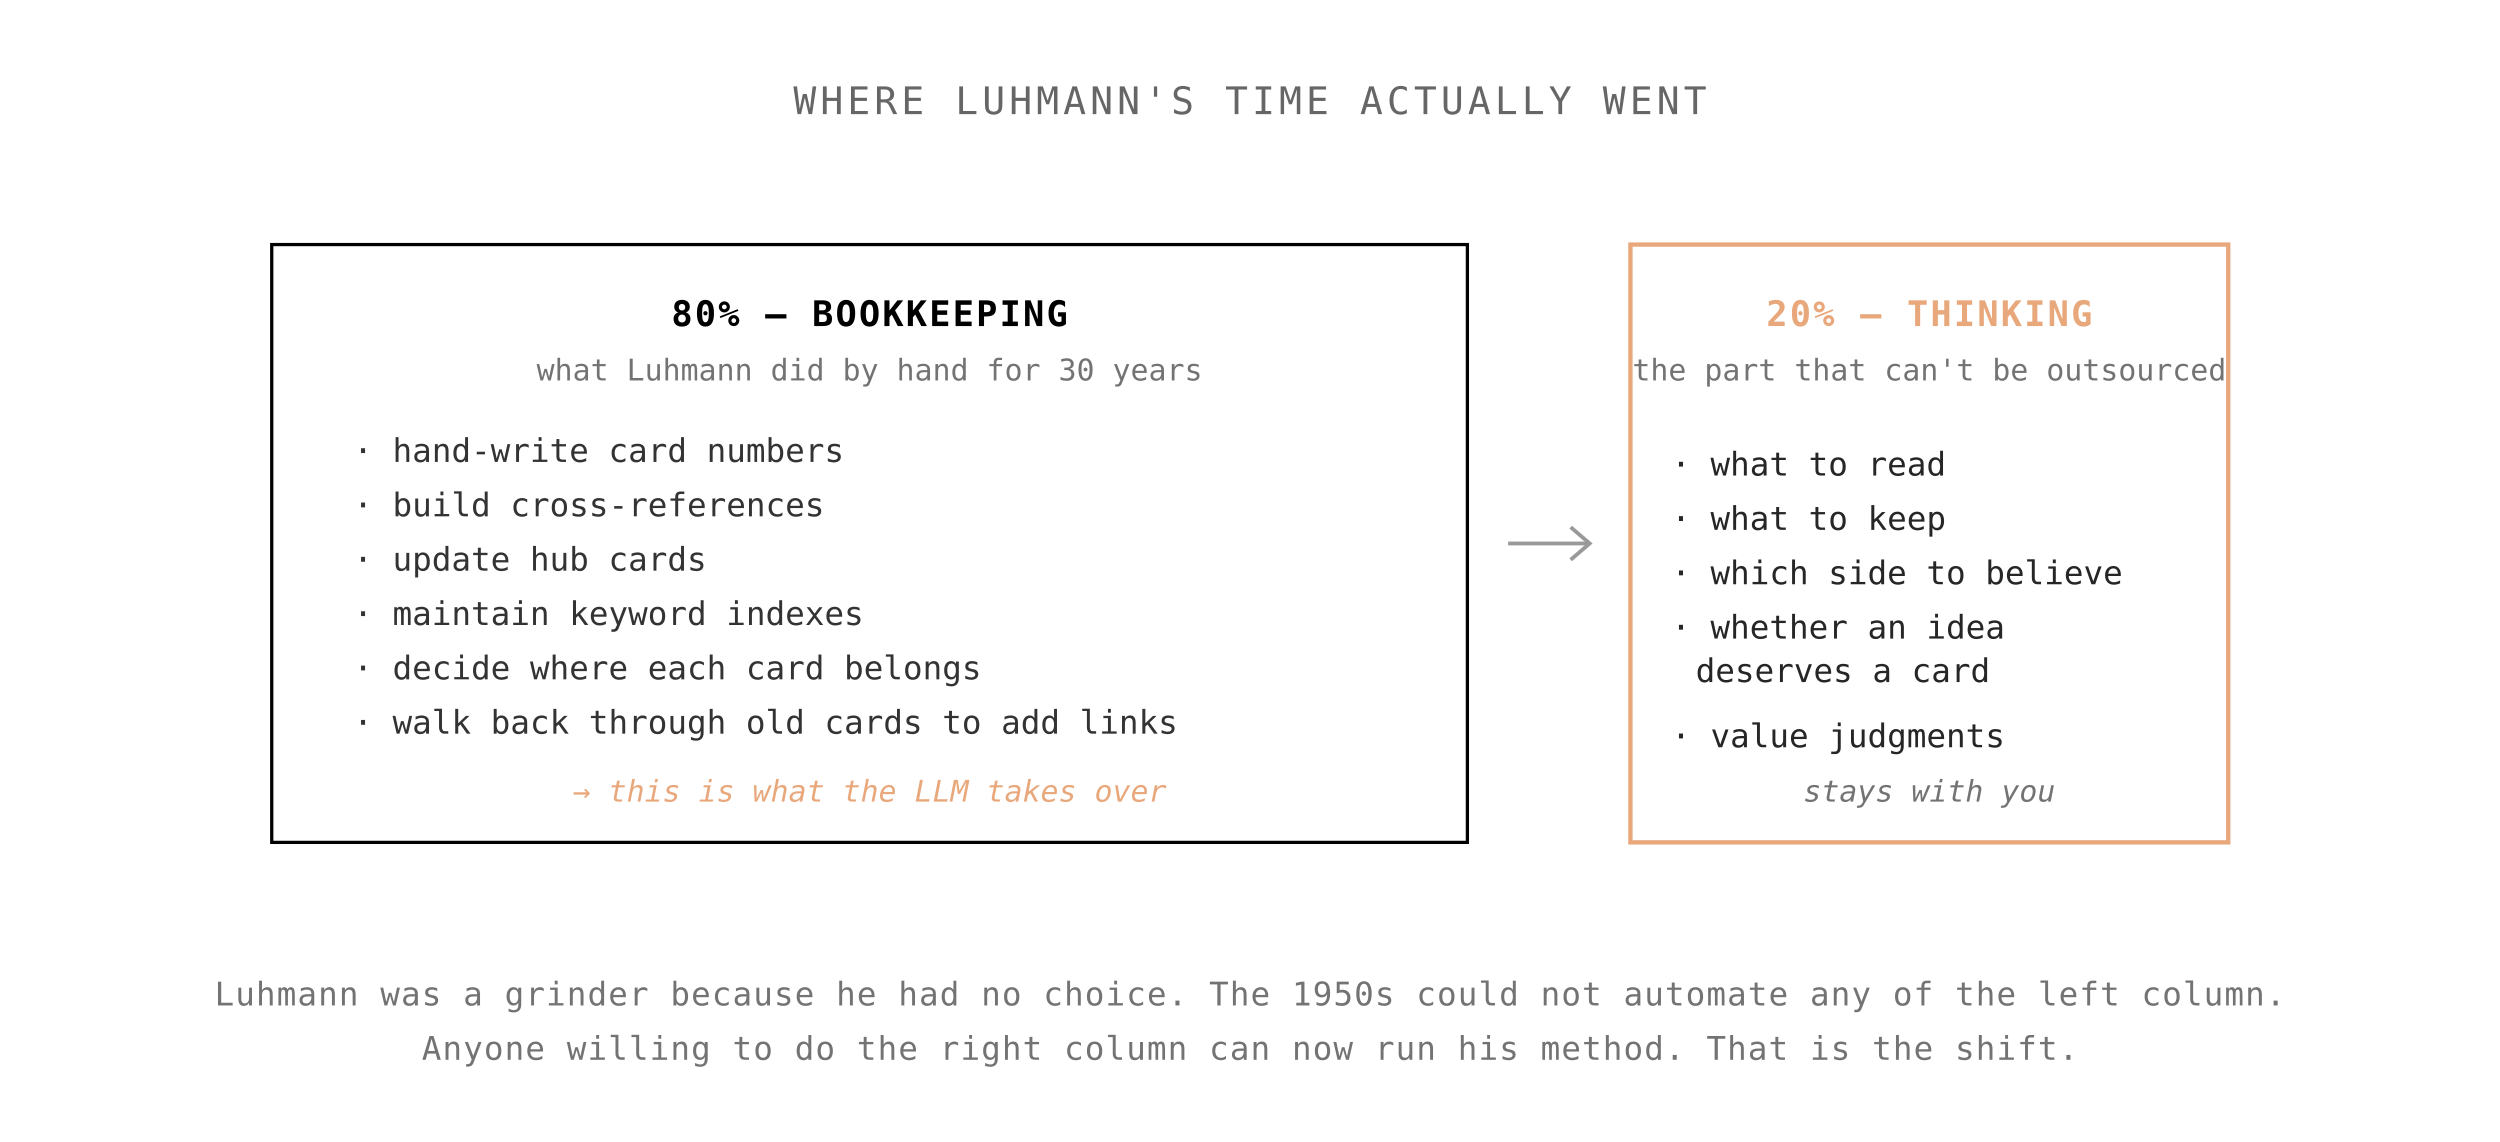
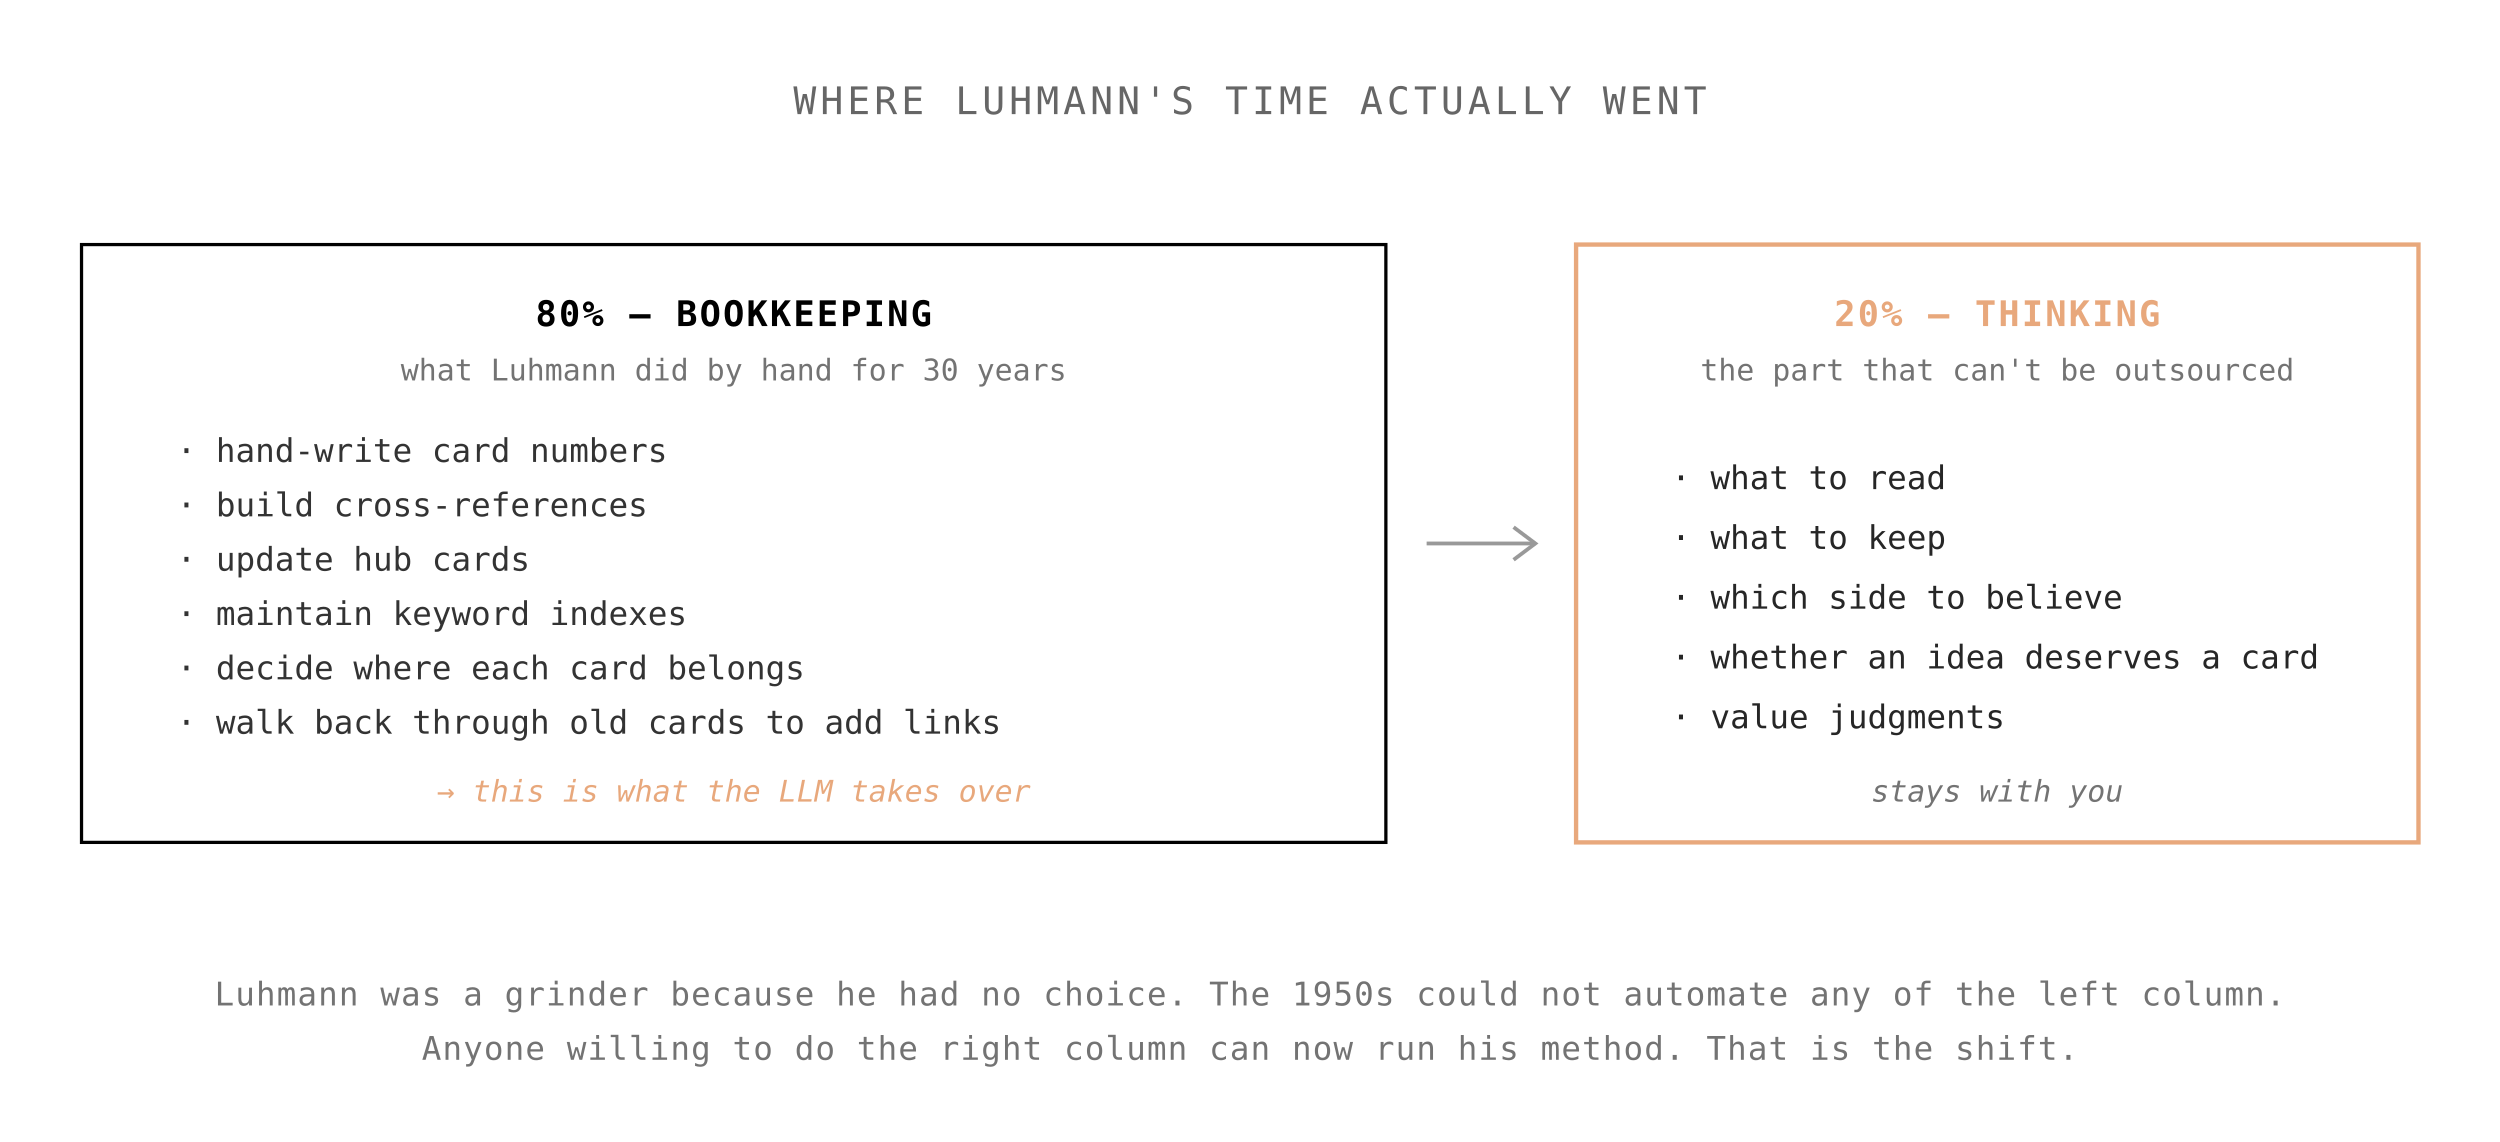
<svg xmlns="http://www.w3.org/2000/svg" viewBox="0 0 920 420" role="img" aria-label="Luhmann's time split: 80% bookkeeping the LLM can take over, 20% thinking that stays with the human">
  <text x="460" y="42" font-family="monospace" font-size="14" fill="currentColor" text-anchor="middle" opacity="0.6" letter-spacing="1.5">WHERE LUHMANN'S TIME ACTUALLY WENT</text>
-   <rect x="100" y="90" width="440" height="220" fill="none" stroke="currentColor" stroke-width="1.2" />
-   <text x="320" y="120" font-family="monospace" font-size="13" fill="currentColor" text-anchor="middle" font-weight="bold" letter-spacing="0.8">80% — BOOKKEEPING</text>
-   <text x="320" y="140" font-family="monospace" font-size="11" fill="currentColor" text-anchor="middle" opacity="0.55">what Luhmann did by hand for 30 years</text>
+   <rect x="30" y="90" width="480" height="220" fill="none" stroke="currentColor" stroke-width="1.2" />
+   <text x="270" y="120" font-family="monospace" font-size="13" fill="currentColor" text-anchor="middle" font-weight="bold" letter-spacing="0.8">80% — BOOKKEEPING</text>
+   <text x="270" y="140" font-family="monospace" font-size="11" fill="currentColor" text-anchor="middle" opacity="0.55">what Luhmann did by hand for 30 years</text>
  <g font-family="monospace" font-size="12" fill="currentColor" opacity="0.8">
-     <text x="130" y="170">· hand-write card numbers</text>
-     <text x="130" y="190">· build cross-references</text>
-     <text x="130" y="210">· update hub cards</text>
-     <text x="130" y="230">· maintain keyword indexes</text>
-     <text x="130" y="250">· decide where each card belongs</text>
-     <text x="130" y="270">· walk back through old cards to add links</text>
+     <text x="65" y="170">· hand-write card numbers</text>
+     <text x="65" y="190">· build cross-references</text>
+     <text x="65" y="210">· update hub cards</text>
+     <text x="65" y="230">· maintain keyword indexes</text>
+     <text x="65" y="250">· decide where each card belongs</text>
+     <text x="65" y="270">· walk back through old cards to add links</text>
  </g>
-   <text x="320" y="295" font-family="monospace" font-size="11" fill="#e8a87c" text-anchor="middle" font-style="italic">→ this is what the LLM takes over</text>
+   <text x="270" y="295" font-family="monospace" font-size="11" fill="#e8a87c" text-anchor="middle" font-style="italic">→ this is what the LLM takes over</text>
  <g stroke="currentColor" stroke-width="1.4" fill="none" opacity="0.4">
-     <line x1="555" y1="200" x2="585" y2="200" />
-     <polyline points="578,194 585,200 578,206" />
+     <line x1="525" y1="200" x2="565" y2="200" />
+     <polyline points="557,194 565,200 557,206" />
  </g>
-   <rect x="600" y="90" width="220" height="220" fill="none" stroke="#e8a87c" stroke-width="1.6" />
-   <text x="710" y="120" font-family="monospace" font-size="13" fill="#e8a87c" text-anchor="middle" font-weight="bold" letter-spacing="0.8">20% — THINKING</text>
-   <text x="710" y="140" font-family="monospace" font-size="11" fill="currentColor" text-anchor="middle" opacity="0.55">the part that can't be outsourced</text>
+   <rect x="580" y="90" width="310" height="220" fill="none" stroke="#e8a87c" stroke-width="1.6" />
+   <text x="735" y="120" font-family="monospace" font-size="13" fill="#e8a87c" text-anchor="middle" font-weight="bold" letter-spacing="0.8">20% — THINKING</text>
+   <text x="735" y="140" font-family="monospace" font-size="11" fill="currentColor" text-anchor="middle" opacity="0.55">the part that can't be outsourced</text>
  <g font-family="monospace" font-size="12" fill="currentColor" opacity="0.85">
-     <text x="615" y="175">· what to read</text>
-     <text x="615" y="195">· what to keep</text>
-     <text x="615" y="215">· which side to believe</text>
-     <text x="615" y="235">· whether an idea</text>
-     <text x="624" y="251">deserves a card</text>
-     <text x="615" y="275">· value judgments</text>
+     <text x="615" y="180">· what to read</text>
+     <text x="615" y="202">· what to keep</text>
+     <text x="615" y="224">· which side to believe</text>
+     <text x="615" y="246">· whether an idea deserves a card</text>
+     <text x="615" y="268">· value judgments</text>
  </g>
-   <text x="710" y="295" font-family="monospace" font-size="11" fill="currentColor" text-anchor="middle" opacity="0.55" font-style="italic">stays with you</text>
+   <text x="735" y="295" font-family="monospace" font-size="11" fill="currentColor" text-anchor="middle" opacity="0.55" font-style="italic">stays with you</text>
  <text x="460" y="370" font-family="monospace" font-size="12" fill="currentColor" text-anchor="middle" opacity="0.55" letter-spacing="0.4">Luhmann was a grinder because he had no choice. The 1950s could not automate any of the left column.</text>
  <text x="460" y="390" font-family="monospace" font-size="12" fill="currentColor" text-anchor="middle" opacity="0.55" letter-spacing="0.4">Anyone willing to do the right column can now run his method. That is the shift.</text>
</svg>
